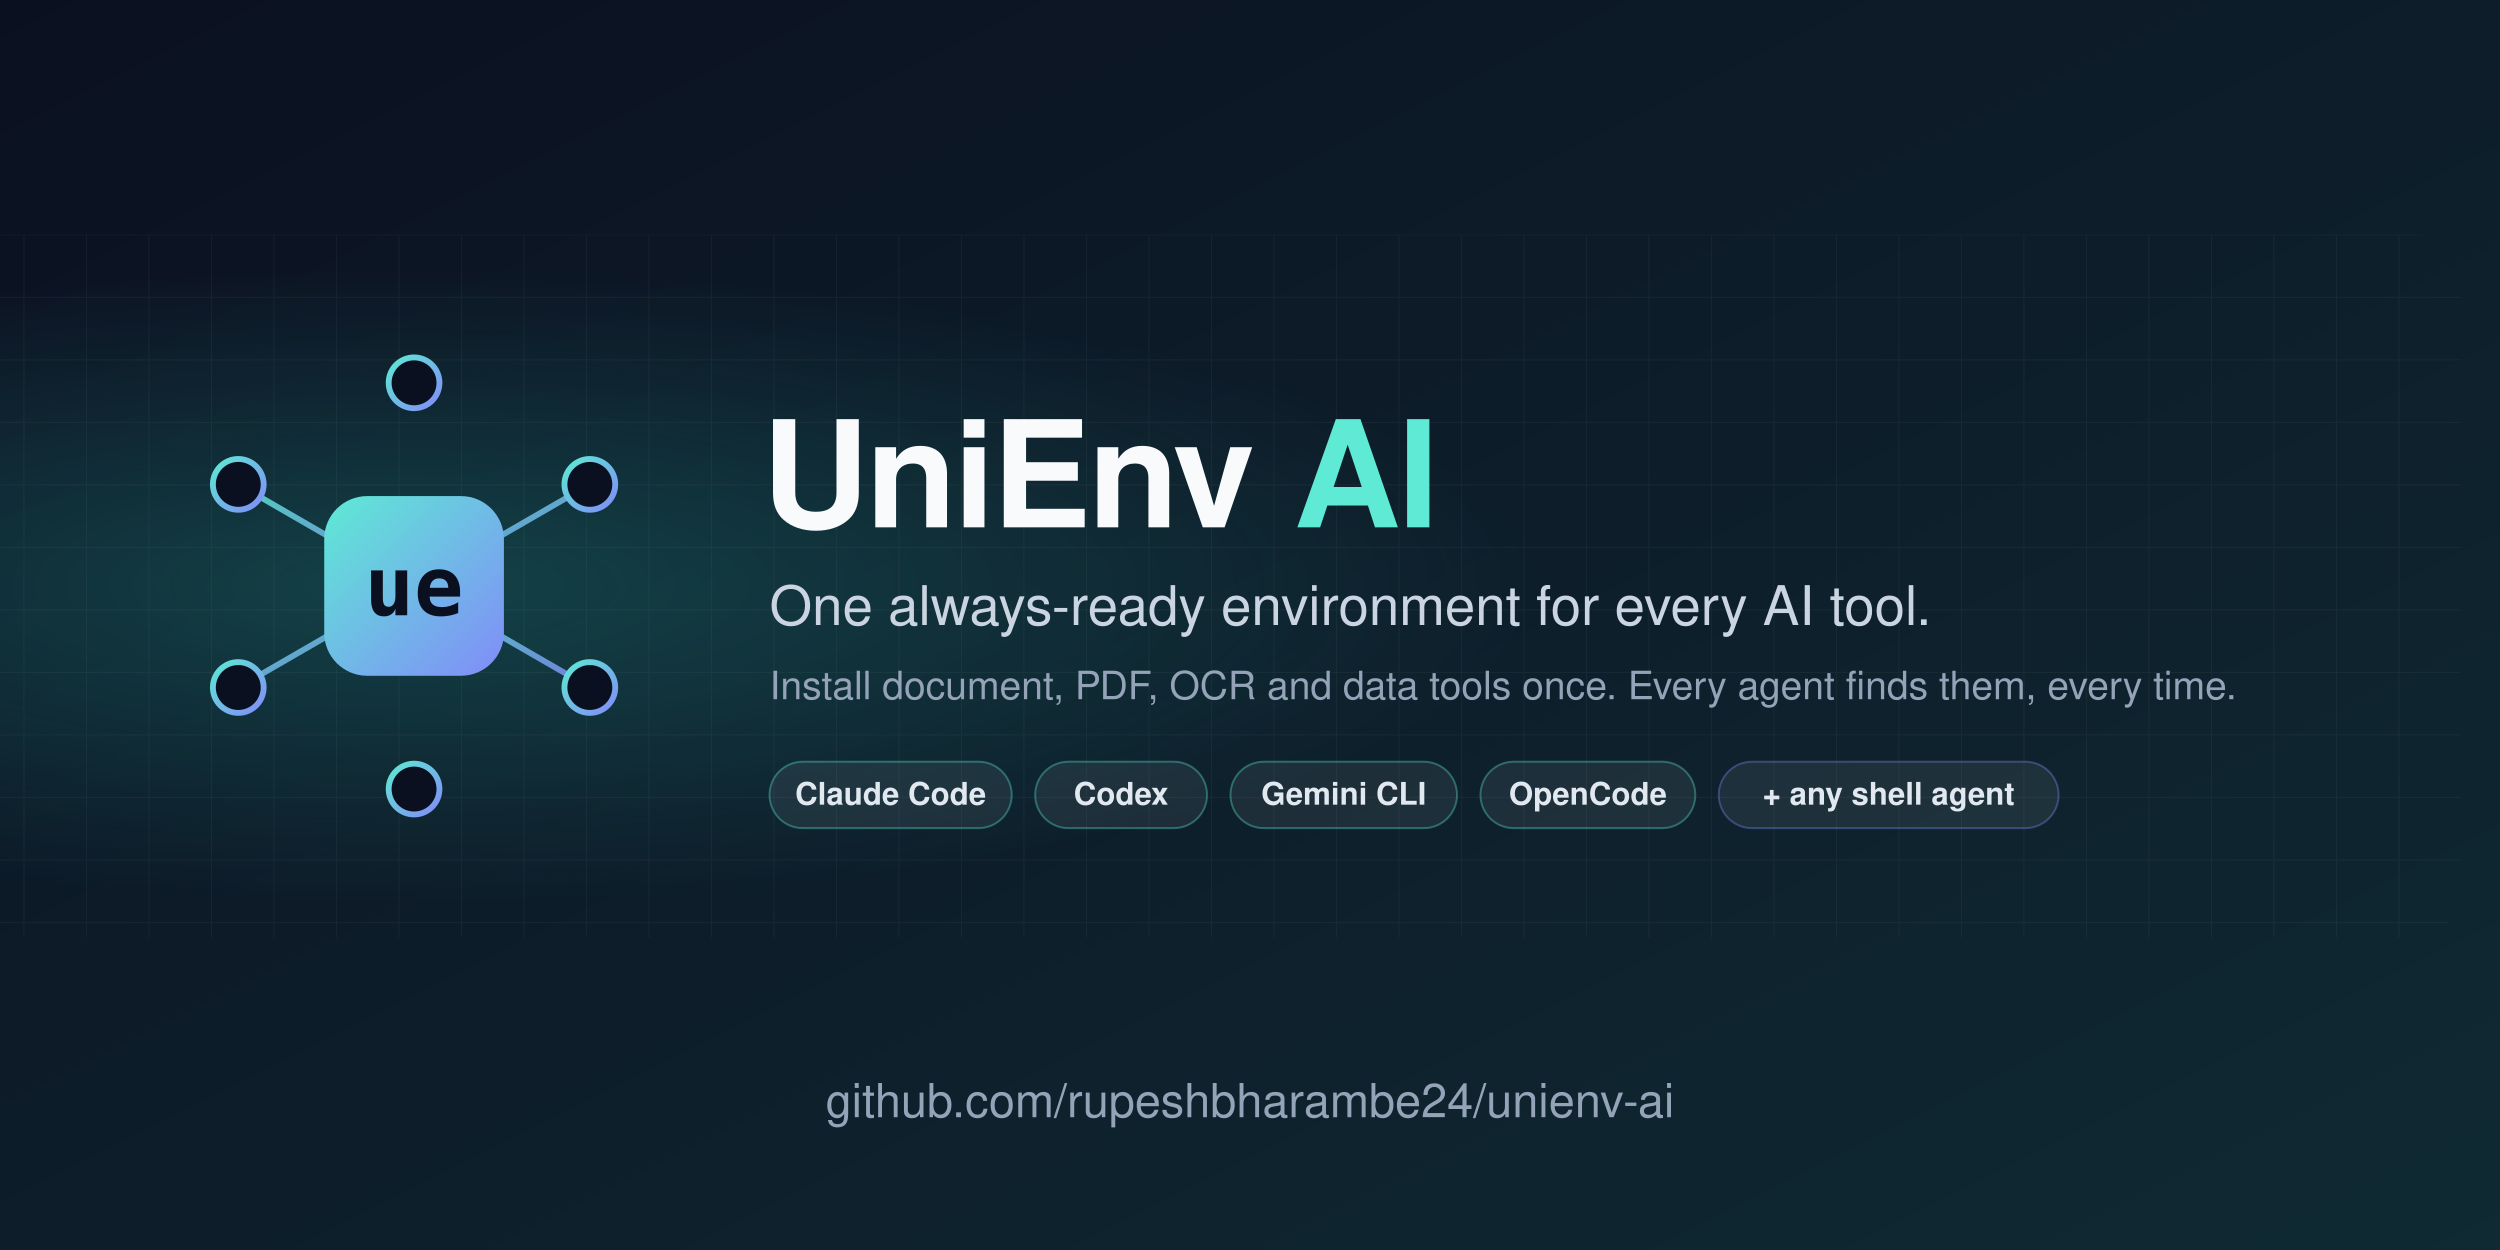
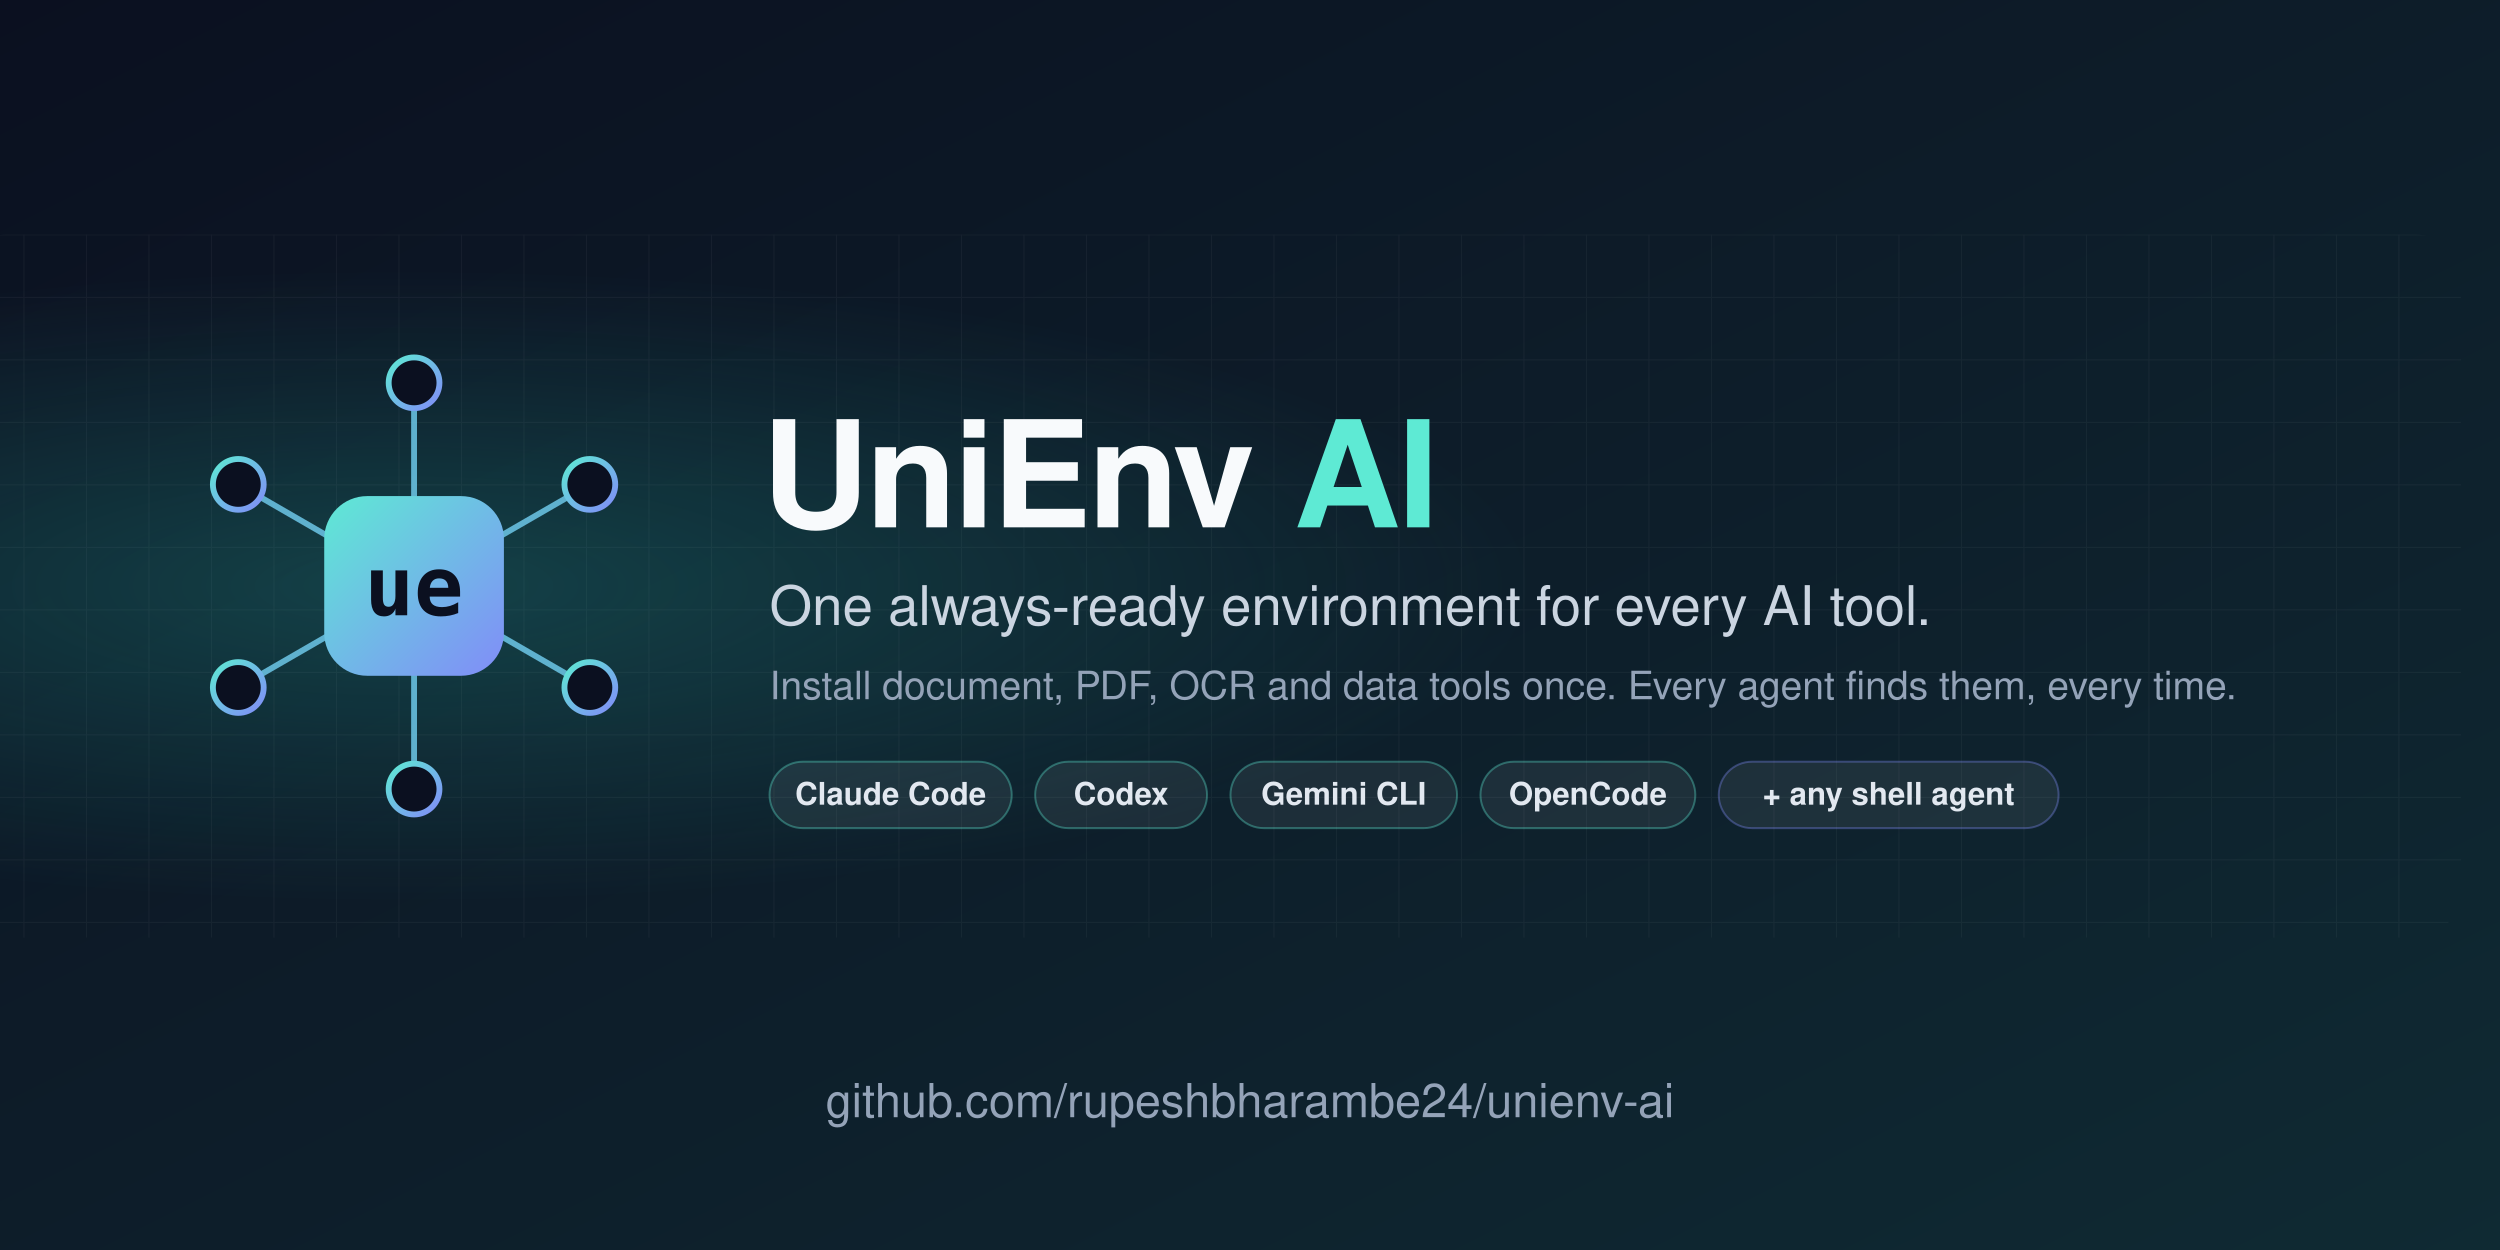
<svg xmlns="http://www.w3.org/2000/svg" width="1280" height="640" viewBox="0 0 1280 640">
  <defs>
    <linearGradient id="bg2" x1="0" y1="0" x2="1" y2="1">
      <stop offset="0" stop-color="#0b1020" />
      <stop offset="1" stop-color="#0f2a33" />
    </linearGradient>
  </defs>
  <rect width="1280" height="640" fill="url(#bg2)" />
  <g transform="translate(-20 120)">
    <defs>
      <linearGradient id="bg" x1="0" y1="0" x2="1" y2="1">
        <stop offset="0" stop-color="#0b1020" />
        <stop offset="1" stop-color="#0f2a33" />
      </linearGradient>
      <linearGradient id="mark" x1="0" y1="0" x2="1" y2="1">
        <stop offset="0" stop-color="#5eead4" />
        <stop offset="1" stop-color="#818cf8" />
      </linearGradient>
      <radialGradient id="glow" cx="0.18" cy="0.5" r="0.45">
        <stop offset="0" stop-color="#2dd4bf" stop-opacity="0.22" />
        <stop offset="1" stop-color="#2dd4bf" stop-opacity="0" />
      </radialGradient>
      <pattern id="grid" width="32" height="32" patternUnits="userSpaceOnUse">
        <path d="M32 0H0V32" fill="none" stroke="#ffffff" stroke-opacity="0.04" />
      </pattern>
    </defs>
    <rect width="1280" height="360" rx="24" fill="url(#grid)" />
    <rect width="1280" height="360" rx="24" fill="url(#glow)" />
    <g transform="translate(232 180)">
-       <g stroke="url(#mark)" stroke-width="3" stroke-linecap="round" opacity="0.85">
+       <g stroke="#6cc7e8" stroke-width="3" stroke-linecap="round" opacity="0.85">
        <line x1="0" y1="0" x2="0" y2="-104" />
        <line x1="0" y1="0" x2="90" y2="-52" />
        <line x1="0" y1="0" x2="90" y2="52" />
        <line x1="0" y1="0" x2="0" y2="104" />
        <line x1="0" y1="0" x2="-90" y2="52" />
        <line x1="0" y1="0" x2="-90" y2="-52" />
      </g>
      <g fill="#0b1020" stroke="url(#mark)" stroke-width="3">
        <circle cx="0" cy="-104" r="13" />
        <circle cx="90" cy="-52" r="13" />
        <circle cx="90" cy="52" r="13" />
        <circle cx="0" cy="104" r="13" />
        <circle cx="-90" cy="52" r="13" />
        <circle cx="-90" cy="-52" r="13" />
      </g>
      <rect x="-46" y="-46" width="92" height="92" rx="22" fill="url(#mark)" />
      <text x="0" y="15" text-anchor="middle" font-family="SFMono-Regular, Menlo, Consolas, monospace" font-size="42" font-weight="700" fill="#0b1020">ue</text>
    </g>
    <g font-family="-apple-system, BlinkMacSystemFont, 'Segoe UI', Helvetica, Arial, sans-serif">
      <text x="410" y="150" font-size="76" font-weight="800" fill="#f8fafc" letter-spacing="-1.5">UniEnv <tspan fill="#5eead4">AI</tspan>
      </text>
      <text x="414" y="200" font-size="28" fill="#cbd5e1">One always-ready environment for every AI tool.</text>
      <text x="414" y="238" font-size="20" fill="#94a3b8">Install document, PDF, OCR and data tools once. Every agent finds them, every time.</text>
      <g font-size="16" font-weight="600" fill="#e2e8f0">
        <rect x="414" y="270" width="124" height="34" rx="17" fill="#ffffff" fill-opacity="0.07" stroke="#5eead4" stroke-opacity="0.35" />
        <text x="476" y="292" text-anchor="middle">Claude Code</text>
        <rect x="550" y="270" width="88" height="34" rx="17" fill="#ffffff" fill-opacity="0.07" stroke="#5eead4" stroke-opacity="0.35" />
        <text x="594" y="292" text-anchor="middle">Codex</text>
        <rect x="650" y="270" width="116" height="34" rx="17" fill="#ffffff" fill-opacity="0.07" stroke="#5eead4" stroke-opacity="0.35" />
        <text x="708" y="292" text-anchor="middle">Gemini CLI</text>
        <rect x="778" y="270" width="110" height="34" rx="17" fill="#ffffff" fill-opacity="0.07" stroke="#5eead4" stroke-opacity="0.35" />
        <text x="833" y="292" text-anchor="middle">OpenCode</text>
        <rect x="900" y="270" width="174" height="34" rx="17" fill="#ffffff" fill-opacity="0.07" stroke="#818cf8" stroke-opacity="0.35" />
        <text x="987" y="292" text-anchor="middle">+ any shell agent</text>
      </g>
    </g>
  </g>
  <text x="640" y="572" text-anchor="middle" font-family="-apple-system, BlinkMacSystemFont, 'Segoe UI', Helvetica, Arial, sans-serif" font-size="24" fill="#94a3b8">github.com/rupeshbharambe24/unienv-ai</text>
</svg>
